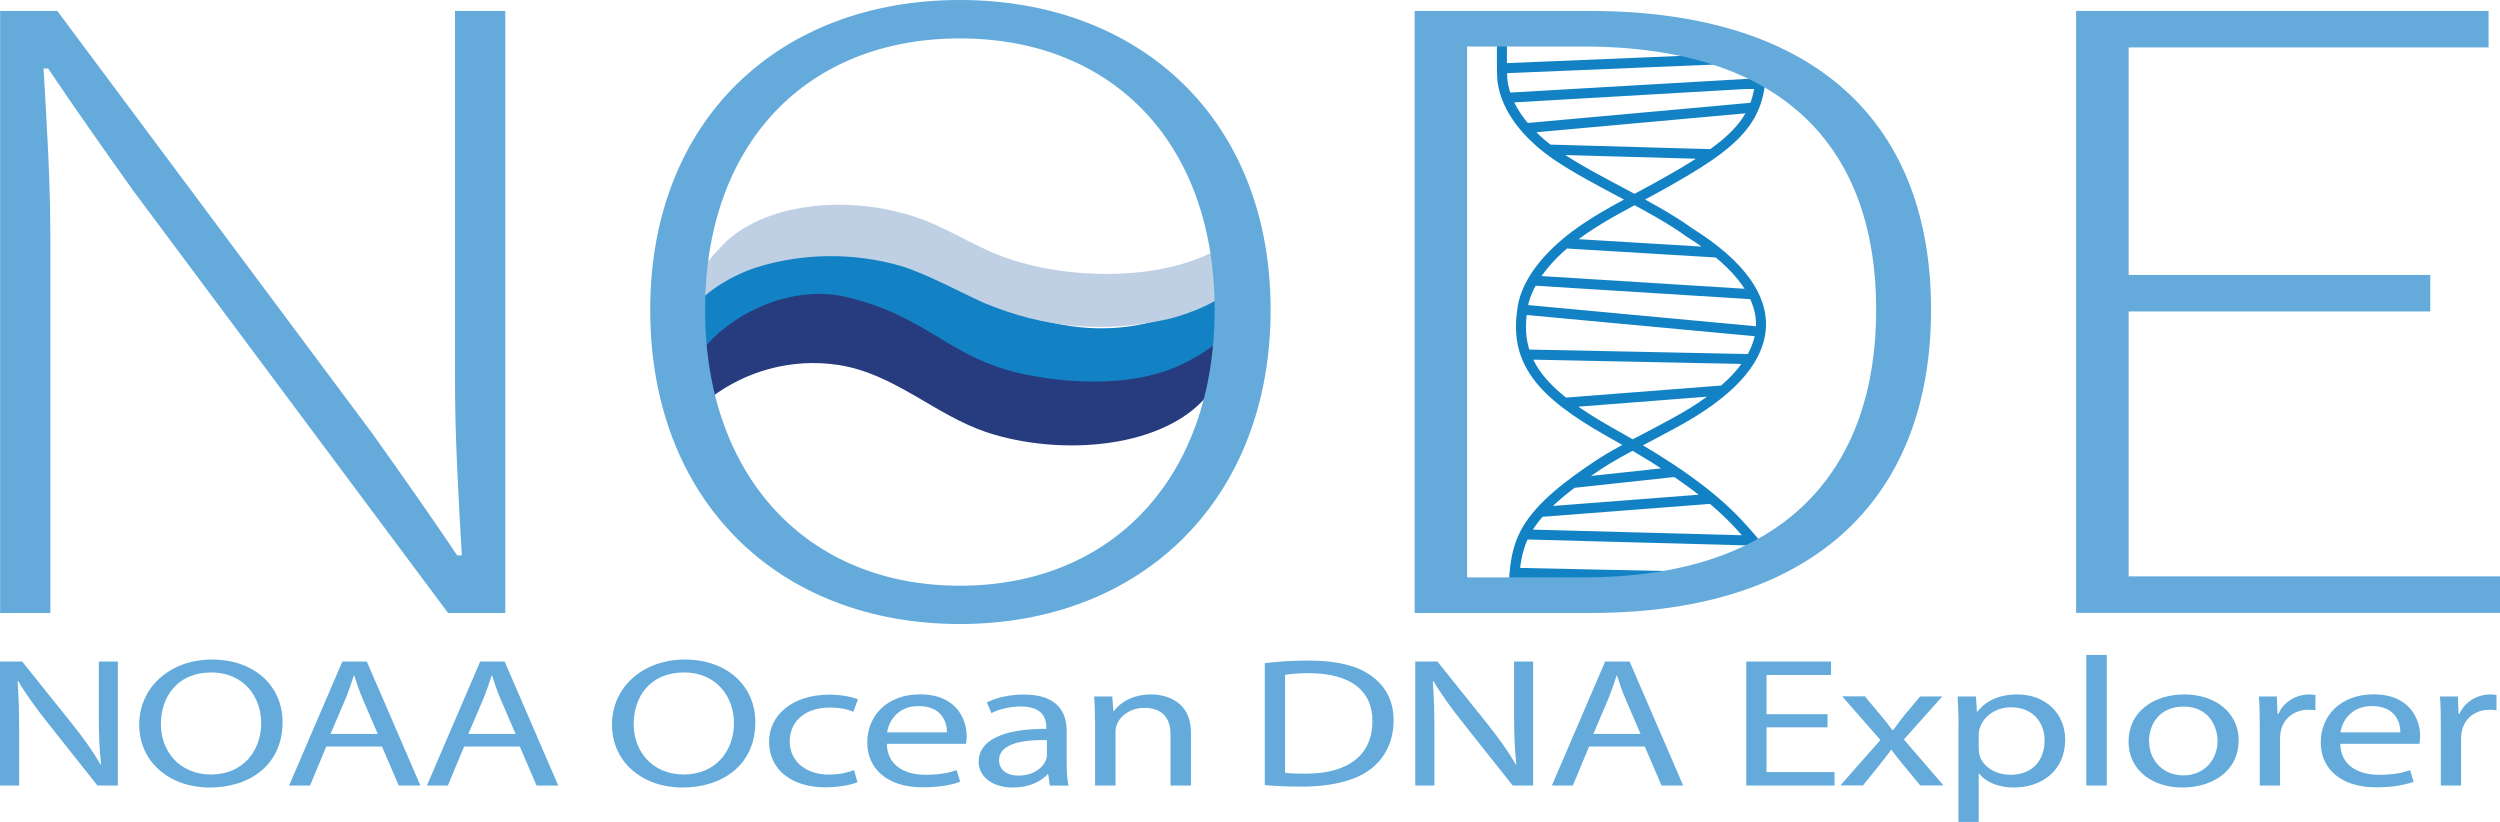
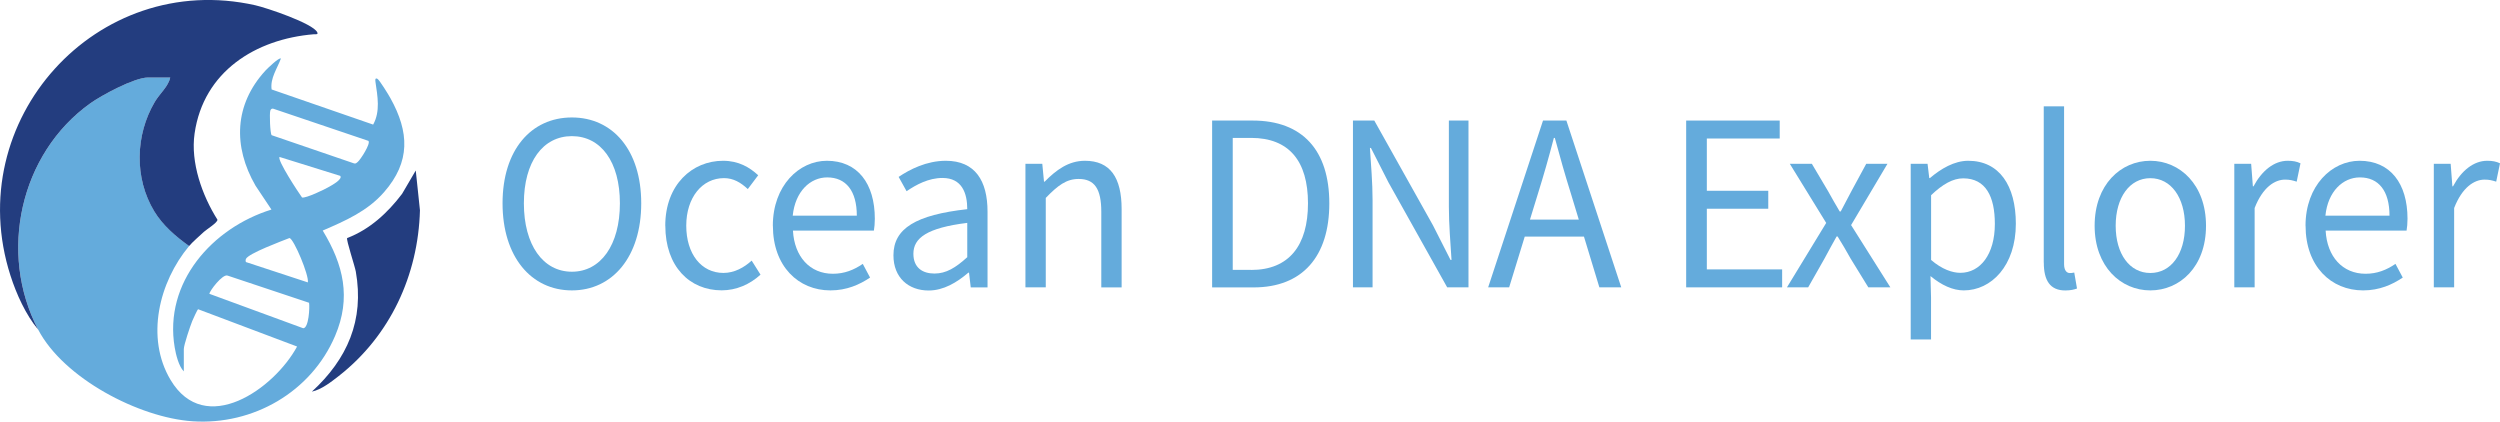
- <svg xmlns="http://www.w3.org/2000/svg" id="Layer_2" data-name="Layer 2" viewBox="0 0 249.23 81.94">
+ <svg xmlns="http://www.w3.org/2000/svg" id="Layer_2" data-name="Layer 2" viewBox="0 0 452.49 76.31">
  <defs>
    <style>
      .cls-1 {
-         fill: #bfd0e4;
+         fill: #64abdc;
      }

      .cls-2 {
-         fill: #263c7f;
-       }
- 
-       .cls-3 {
-         fill: none;
-         stroke: #1382c5;
-         stroke-miterlimit: 10;
-       }
- 
-       .cls-4 {
-         fill: #64abdc;
-       }
- 
-       .cls-5 {
-         fill: #1382c5;
+         fill: #233d7f;
      }
    </style>
  </defs>
  <g id="Layer_1-2" data-name="Layer 1">
    <g>
-       <path class="cls-5" d="M69,30.76c.86-2.5,4.14-6.11,6.66-7.34,4.56-2.23,9.62-2.17,14.22-.07,2.46,1.12,4.58,3.29,6.78,4.83.99.69,2.24,1.48,3.31,2.08,7.28,4.08,18.42,3.3,23.05-3.79.18,0,.18.55.2.67.04.2.06.39.08.59.1.82.18,2.01.08,2.82-.13,1.12-.8,2.34-1.47,3.27-4.25,6.73-14.73,7.38-21.94,4.6-6.41-2.47-10.86-9-18.39-8.91-5,.06-10.17,3.3-12.42,7.28" />
-       <path class="cls-1" d="M122.07,27.02c-.19-.37-.44-.66-.74-1-.09-.11-.14-.23-.25-.33-.14-.14-.21-.32-.45-.43-5.69,2.75-14.4,2.59-20.51.38-3.26-1.18-5.83-3.07-9.24-4.13-7.29-2.27-15.59-.97-19.25,3.37-1.48,1.43-2.29,3.29-2.53,4.94-.04.24-.09.81,0,1.05.86-1.6,3.85-3.44,6.37-4.23,4.56-1.43,9.71-1.47,14.32-.13,2.46.72,6.13,2.72,8.34,3.7,5.97,2.47,11.69,3.03,18.14,1.64,2.16-.46,6.03-2.04,6.36-3.23.14-.5-.36-1.2-.57-1.62Z" />
-       <path class="cls-2" d="M117.97,36.25c-4.43,2.22-10.75,2.14-15.94,1.04-7.43-1.58-9.4-5.67-17.51-7.65-5.27-1.29-10.98,1.29-14.02,4.69-.58.65-1.18,1.22-1.06,2,.08.48.38.95.57,1.41.08.2.15.36.25.55.04.07.08.12.08.12.2.38.28.81.61,1.17,3.34-2.52,7.9-3.93,12.67-3.19,5.54.86,9.62,4.99,14.71,6.69,7.4,2.47,18.09,1.68,22.35-4.05.93-1.26,1.95-2.93,2.53-4.3.71-1.65.62-3.27.56-4.88,0,0,.85,3.08-5.8,6.41Z" />
-       <path class="cls-3" d="M149.73,3.36c.02,1.06-.05,3.68.06,4.74.37,2.74,2.41,5.36,5.49,7.45,3.96,2.67,9.33,4.87,13.18,7.65,10.11,6.35,9.27,13.13-1.56,18.97-2.48,1.38-5.16,2.63-7.46,4.11-2.97,1.98-5.84,4.12-7.26,6.61-1.32,2.33-1.22,4.8-1.34,7.22M175.42,4.91c.72,6.85-1.88,9.15-10.31,13.81-2.77,1.53-5.72,2.98-8.07,4.75-2.9,2.18-5.08,4.89-5.31,7.67-.78,5.67,2.95,8.75,9.85,12.55,4.54,2.57,8.79,5.36,11.79,8.61,2.11,2.34,2.6,2.75,2.55,5.33M149.62,6.82l25.69-1.07M175.54,8.37h-1.5s-23.83,1.38-23.83,1.38M152.09,12.78l22.75-2.06M154.39,14.91l16.26.46M155.96,24.26l15.28.92M152.7,27.96l22.07,1.38M151.76,30.86l23.32,2.17M174.52,35.8l-22.42-.46M171.77,38.92l-15.81,1.23M156.76,48.15l10.47-1.13M153.52,51.04l17.13-1.32M174.77,53.89l-23.01-.62M151.17,57.11l23.91.51" />
-       <g>
-         <path class="cls-4" d="M0,78.31v-12.36h2.21l5.01,6.25c1.16,1.45,2.07,2.75,2.81,4.02l.05-.02c-.19-1.65-.23-3.15-.23-5.08v-5.17h1.9v12.36h-2.04l-4.97-6.27c-1.09-1.38-2.14-2.79-2.92-4.13l-.07.02c.12,1.56.16,3.04.16,5.1v5.28H0Z" />
-         <path class="cls-4" d="M28.17,72c0,4.25-3.27,6.51-7.26,6.51s-7.03-2.53-7.03-6.27,3.09-6.49,7.26-6.49,7.03,2.59,7.03,6.25ZM16.04,72.2c0,2.64,1.81,5.01,4.99,5.01s5.01-2.33,5.01-5.14c0-2.46-1.62-5.03-4.99-5.03s-5.01,2.44-5.01,5.15Z" />
-         <path class="cls-4" d="M32.53,74.42l-1.62,3.89h-2.09l5.31-12.36h2.44l5.34,12.36h-2.16l-1.67-3.89h-5.55ZM37.66,73.17l-1.53-3.56c-.35-.81-.58-1.54-.81-2.26h-.05c-.23.73-.49,1.49-.79,2.24l-1.53,3.58h4.71Z" />
-         <path class="cls-4" d="M46.27,74.42l-1.62,3.89h-2.09l5.31-12.36h2.44l5.34,12.36h-2.16l-1.67-3.89h-5.55ZM51.4,73.17l-1.53-3.56c-.35-.81-.58-1.54-.81-2.26h-.05c-.23.73-.49,1.49-.79,2.24l-1.53,3.58h4.71Z" />
-         <path class="cls-4" d="M75.3,72c0,4.25-3.27,6.51-7.26,6.51s-7.03-2.53-7.03-6.27,3.09-6.49,7.26-6.49,7.03,2.59,7.03,6.25ZM63.17,72.2c0,2.64,1.81,5.01,4.99,5.01s5.01-2.33,5.01-5.14c0-2.46-1.62-5.03-4.99-5.03s-5.01,2.44-5.01,5.15Z" />
-         <path class="cls-4" d="M85.49,77.98c-.53.22-1.72.51-3.23.51-3.39,0-5.59-1.82-5.59-4.53s2.37-4.71,6.03-4.71c1.21,0,2.27.24,2.83.46l-.46,1.25c-.49-.22-1.25-.42-2.37-.42-2.58,0-3.97,1.5-3.97,3.36,0,2.05,1.67,3.32,3.9,3.32,1.16,0,1.93-.24,2.51-.44l.35,1.21Z" />
-         <path class="cls-4" d="M88.41,74.16c.05,2.18,1.81,3.08,3.85,3.08,1.46,0,2.34-.2,3.11-.46l.35,1.16c-.72.26-1.95.55-3.74.55-3.46,0-5.52-1.8-5.52-4.48s2-4.79,5.27-4.79c3.67,0,4.64,2.55,4.64,4.18,0,.33-.05.59-.07.75h-7.89ZM94.4,73.01c.02-1.03-.53-2.62-2.83-2.62-2.07,0-2.97,1.5-3.13,2.62h5.96Z" />
-         <path class="cls-4" d="M104.66,78.31l-.16-1.12h-.07c-.63.7-1.83,1.32-3.44,1.32-2.27,0-3.43-1.27-3.43-2.55,0-2.15,2.41-3.32,6.75-3.3v-.18c0-.73-.26-2.05-2.55-2.05-1.04,0-2.14.26-2.92.66l-.46-1.06c.93-.48,2.27-.79,3.69-.79,3.43,0,4.27,1.85,4.27,3.63v3.32c0,.77.05,1.52.19,2.13h-1.86ZM104.36,73.78c-2.23-.04-4.76.28-4.76,2,0,1.05.88,1.54,1.93,1.54,1.46,0,2.39-.73,2.72-1.49.07-.17.12-.35.12-.51v-1.54Z" />
-         <path class="cls-4" d="M109.16,71.83c0-.92-.02-1.67-.09-2.4h1.81l.12,1.47h.05c.56-.84,1.86-1.67,3.71-1.67,1.55,0,3.97.73,3.97,3.78v5.3h-2.04v-5.12c0-1.43-.67-2.62-2.6-2.62-1.35,0-2.39.75-2.74,1.65-.09.2-.14.48-.14.75v5.34h-2.04v-6.47Z" />
-         <path class="cls-4" d="M126.1,66.11c1.23-.15,2.69-.26,4.29-.26,2.9,0,4.97.53,6.34,1.54,1.39,1.01,2.2,2.44,2.2,4.44s-.79,3.67-2.25,4.81c-1.46,1.16-3.88,1.78-6.92,1.78-1.44,0-2.65-.06-3.67-.15v-12.16ZM128.12,77.04c.51.07,1.25.09,2.04.09,4.32,0,6.66-1.91,6.66-5.25.02-2.92-2.07-4.77-6.34-4.77-1.04,0-1.83.07-2.37.17v9.76Z" />
-         <path class="cls-4" d="M141.09,78.31v-12.36h2.21l5.01,6.25c1.16,1.45,2.07,2.75,2.81,4.02l.05-.02c-.19-1.65-.23-3.15-.23-5.08v-5.17h1.9v12.36h-2.04l-4.97-6.27c-1.09-1.38-2.14-2.79-2.92-4.13l-.07.02c.12,1.56.16,3.04.16,5.1v5.28h-1.9Z" />
-         <path class="cls-4" d="M158.42,74.42l-1.62,3.89h-2.09l5.31-12.36h2.44l5.34,12.36h-2.16l-1.67-3.89h-5.55ZM163.55,73.17l-1.53-3.56c-.35-.81-.58-1.54-.81-2.26h-.05c-.23.73-.49,1.49-.79,2.24l-1.53,3.58h4.71Z" />
-         <path class="cls-4" d="M182.19,72.51h-6.08v4.46h6.78v1.34h-8.8v-12.36h8.45v1.34h-6.43v3.91h6.08v1.32Z" />
-         <path class="cls-4" d="M185.92,69.43l1.6,1.91c.42.5.77.95,1.14,1.45h.07c.37-.53.74-.99,1.11-1.47l1.58-1.89h2.21l-3.83,4.29,3.95,4.58h-2.32l-1.65-2c-.44-.51-.81-1.01-1.21-1.54h-.05c-.37.53-.77,1.01-1.18,1.54l-1.62,2h-2.25l3.99-4.53-3.81-4.35h2.27Z" />
-         <path class="cls-4" d="M195.25,72.33c0-1.14-.05-2.05-.09-2.9h1.83l.09,1.52h.05c.84-1.08,2.16-1.72,3.99-1.72,2.72,0,4.76,1.82,4.76,4.51,0,3.19-2.46,4.77-5.11,4.77-1.49,0-2.79-.51-3.46-1.39h-.05v4.82h-2.02v-9.61ZM197.27,74.69c0,.24.05.46.09.66.37,1.12,1.6,1.89,3.06,1.89,2.16,0,3.41-1.39,3.41-3.43,0-1.78-1.18-3.3-3.34-3.3-1.39,0-2.69.79-3.09,2-.07.2-.14.44-.14.66v1.52Z" />
-         <path class="cls-4" d="M207.99,65.29h2.04v13.02h-2.04v-13.02Z" />
-         <path class="cls-4" d="M223.17,73.8c0,3.28-2.88,4.71-5.59,4.71-3.04,0-5.38-1.76-5.38-4.57,0-2.97,2.46-4.71,5.57-4.71s5.41,1.85,5.41,4.57ZM214.25,73.89c0,1.94,1.42,3.41,3.41,3.41s3.41-1.45,3.41-3.45c0-1.5-.95-3.41-3.37-3.41s-3.46,1.76-3.46,3.45Z" />
-         <path class="cls-4" d="M225.28,72.2c0-1.05-.02-1.94-.09-2.77h1.79l.07,1.74h.09c.51-1.19,1.74-1.94,3.11-1.94.23,0,.4.02.58.06v1.52c-.21-.04-.42-.05-.7-.05-1.44,0-2.46.86-2.74,2.07-.05.22-.09.48-.09.75v4.73h-2.02v-6.11Z" />
-         <path class="cls-4" d="M233.31,74.16c.05,2.18,1.81,3.08,3.85,3.08,1.46,0,2.34-.2,3.11-.46l.35,1.16c-.72.26-1.95.55-3.74.55-3.46,0-5.52-1.8-5.52-4.48s2-4.79,5.27-4.79c3.67,0,4.64,2.55,4.64,4.18,0,.33-.05.59-.07.75h-7.89ZM239.29,73.01c.02-1.03-.53-2.62-2.83-2.62-2.07,0-2.97,1.5-3.13,2.62h5.96Z" />
-         <path class="cls-4" d="M243.33,72.2c0-1.05-.02-1.94-.09-2.77h1.79l.07,1.74h.09c.51-1.19,1.74-1.94,3.11-1.94.23,0,.4.02.58.06v1.52c-.21-.04-.42-.05-.7-.05-1.44,0-2.46.86-2.74,2.07-.05.22-.09.48-.09.75v4.73h-2.02v-6.11Z" />
-       </g>
-       <g>
-         <path class="cls-4" d="M.01,1.09h5.7l31.44,42.17c2.85,4.01,5.81,8.2,8.43,12.11h.46c-.34-5.92-.68-11.66-.68-17.49V1.09h5.01v60.02h-5.7L13.23,18.94c-2.85-4.01-5.81-8.2-8.43-12.11h-.46c.34,5.74.68,11.2.68,17.03v37.25H.01V1.09Z" />
-         <path class="cls-4" d="M64.82,30.88c0-18.94,12.87-30.88,30.87-30.88s30.98,11.93,30.98,30.88-12.87,31.33-30.98,31.33-30.87-12.3-30.87-31.33ZM121.09,30.88c0-16.58-10.14-27.05-25.4-27.05s-25.4,10.47-25.4,27.05,10.14,27.51,25.4,27.51,25.4-10.84,25.4-27.51Z" />
-         <path class="cls-4" d="M141.02,1.09h17.43c23.12,0,34.06,11.66,34.06,29.78s-10.94,30.24-33.94,30.24h-17.54V1.09ZM157.88,57.56c20.39,0,29.16-11.02,29.16-26.69s-8.77-26.23-29.16-26.23h-11.62v52.92h11.62Z" />
-         <path class="cls-4" d="M206.97,1.09h41.12v3.64h-35.88v22.68h30.07v3.64h-30.07v26.41h37.02v3.64h-42.26V1.09Z" />
-       </g>
+       <path class="cls-1" d="M34.24,44.52c-5.46,6.52-7.93,16.6-3.37,24.24,6.25,10.47,18.76,1.62,22.9-6.04l-17.91-6.75c-.12.02-.94,1.83-1.07,2.15-.36.9-1.52,4.31-1.52,5.07v4.03c-.92-.92-1.43-3.03-1.65-4.33-2-11.78,6.82-21.65,17.51-24.96l-2.88-4.32c-4.1-7.1-3.86-14.66,1.78-20.82.28-.31,2.52-2.49,2.81-2.19-.66,1.81-1.96,3.55-1.68,5.59l18.38,6.36c1.33-2.4.79-5.13.42-7.71-.04-.29-.11-.81.34-.58.37.18,2.05,2.93,2.36,3.5,3.42,6.14,3.66,11.52-1.14,17.01-3.02,3.46-6.99,5.18-11.11,6.96,3.77,6.2,5.19,12.17,2.24,19.07-4.33,10.15-14.84,16.18-25.79,15.45-9.7-.65-23.35-7.79-27.95-16.59C-.35,45.78,3.62,27.79,16.34,18.7c2.09-1.49,8.02-4.68,10.45-4.68h4.03c-.34,1.63-1.9,2.9-2.79,4.41-3.54,6-3.75,13.81-.09,19.82,1.56,2.56,3.89,4.55,6.3,6.27ZM66.69,25.5l-17.25-5.83c-.26-.07-.45.13-.52.37-.16.53-.04,4.11.25,4.43l14.84,5.08c.36.15.5-.05.75-.25.49-.41,2.36-3.3,1.93-3.79ZM61.58,31.83l-10.98-3.42c-.49.52,3.44,6.47,4.07,7.34.74.15,4.07-1.45,4.88-1.93.49-.28,2.53-1.39,2.03-1.99ZM55.72,51.11c.24-1.27-2.53-7.85-3.32-8.03-1.27.5-7.47,2.8-7.89,3.79-.06.15-.13.59.12.6l11.08,3.64ZM55.94,54.8l-14.75-4.92c-.9-.35-3.28,2.8-3.29,3.3l16.98,6.23c1.01-.01,1.2-3.81,1.06-4.62Z" />
+       <path class="cls-2" d="M6.9,59.65c-2.23-2.66-3.94-6.45-5-9.76C-7.13,21.81,17.48-5.49,46.2.95c2.01.45,10.4,3.26,11.22,4.89.24.48-.37.34-.61.36-10.54.86-19.98,6.75-21.59,17.96-.76,5.27,1.37,11.22,4.14,15.61,0,.55-1.94,1.72-2.45,2.19-.73.68-2.1,1.87-2.68,2.57-2.41-1.72-4.74-3.71-6.3-6.27-3.65-6.01-3.45-13.83.09-19.82.89-1.51,2.45-2.78,2.79-4.41h-4.03c-2.44,0-8.36,3.19-10.45,4.68C3.62,27.79-.35,45.78,6.9,59.65Z" />
+       <path class="cls-2" d="M56.45,70.88c6.41-5.88,9.51-12.92,7.95-21.73-.16-.93-1.77-5.78-1.57-6.06,4.1-1.57,7.33-4.56,9.94-8l2.48-4.23.76,7.2c-.32,11.77-5.42,22.74-14.69,29.99-1.37,1.07-3.16,2.47-4.86,2.83Z" />
+     </g>
+     <g>
+       <path class="cls-1" d="M90.96,36.8c0-9.67,5.18-15.54,12.55-15.54s12.55,5.89,12.55,15.54-5.18,15.76-12.55,15.76-12.55-6.09-12.55-15.76ZM112.2,36.8c0-7.52-3.45-12.16-8.69-12.16s-8.69,4.64-8.69,12.16,3.45,12.38,8.69,12.38,8.69-4.86,8.69-12.38Z" />
+       <path class="cls-1" d="M120.41,40.86c0-7.46,4.9-11.76,10.46-11.76,2.85,0,4.83,1.21,6.36,2.62l-1.88,2.5c-1.27-1.18-2.6-1.98-4.31-1.98-3.94,0-6.83,3.49-6.83,8.61s2.73,8.55,6.73,8.55c1.99,0,3.75-.99,5.11-2.23l1.6,2.54c-1.95,1.79-4.42,2.84-7.03,2.84-5.79,0-10.2-4.3-10.2-11.7Z" />
+       <path class="cls-1" d="M139.88,40.86c0-7.28,4.77-11.76,9.78-11.76,5.55,0,8.68,4.1,8.68,10.49,0,.8-.07,1.6-.17,2.15h-14.65c.26,4.74,3.08,7.81,7.23,7.81,2.09,0,3.8-.69,5.41-1.79l1.32,2.48c-1.91,1.28-4.22,2.32-7.18,2.32-5.8,0-10.41-4.36-10.41-11.7ZM155.08,39.03c0-4.48-1.96-6.92-5.36-6.92-3.06,0-5.79,2.52-6.24,6.92h11.6Z" />
+       <path class="cls-1" d="M161.71,46.2c0-4.87,4.09-7.31,13.36-8.34,0-2.88-.94-5.65-4.49-5.65-2.52,0-4.78,1.23-6.49,2.4l-1.44-2.59c2-1.35,5.05-2.92,8.54-2.92,5.31,0,7.55,3.63,7.55,9.2v13.72h-3.04l-.31-2.67h-.12c-2.07,1.77-4.49,3.23-7.19,3.23-3.64,0-6.37-2.32-6.37-6.36ZM175.07,46.55v-6.21c-7.29.9-9.75,2.74-9.75,5.59,0,2.54,1.68,3.58,3.81,3.58s3.83-1.05,5.94-2.96Z" />
+       <path class="cls-1" d="M185.61,29.65h3.04l.31,3.23h.12c2.07-2.1,4.31-3.78,7.29-3.78,4.58,0,6.64,3.04,6.64,8.75v14.17h-3.68v-13.68c0-4.17-1.23-5.95-4.1-5.95-2.22,0-3.76,1.17-5.95,3.43v16.19h-3.68v-22.36Z" />
+       <path class="cls-1" d="M219.38,21.82h7.35c9.03,0,13.87,5.4,13.87,14.99s-4.84,15.21-13.7,15.21h-7.51v-30.19ZM226.45,48.86c6.86,0,10.29-4.42,10.29-12.06s-3.42-11.84-10.29-11.84h-3.33v23.89h3.33Z" />
+       <path class="cls-1" d="M244.88,21.82h3.86l10.63,18.98,3.17,6.25h.18c-.19-3.05-.48-6.45-.48-9.61v-15.63h3.55v30.19h-3.86l-10.63-19-3.17-6.23h-.18c.19,3.05.48,6.27.48,9.43v15.8h-3.55v-30.19Z" />
+       <path class="cls-1" d="M279.29,21.82h4.22l9.93,30.19h-3.96l-5.12-16.86c-1.06-3.38-2-6.69-2.94-10.18h-.18c-.91,3.5-1.85,6.8-2.91,10.18l-5.18,16.86h-3.8l9.93-30.19ZM274.58,39.75h13.52v3.07h-13.52v-3.07Z" />
+       <path class="cls-1" d="M305.2,21.82h16.92v3.25h-13.19v9.46h11.12v3.25h-11.12v10.98h13.63v3.25h-17.37v-30.19Z" />
+       <path class="cls-1" d="M330.53,40.34l-6.58-10.69h3.99l2.91,4.91c.67,1.23,1.41,2.49,2.13,3.72h.18c.66-1.23,1.31-2.49,1.96-3.72l2.66-4.91h3.84l-6.58,11.09,7.11,11.27h-3.99l-3.2-5.2c-.76-1.35-1.55-2.73-2.36-4.01h-.18c-.75,1.29-1.45,2.65-2.2,4.01l-2.95,5.2h-3.84l7.11-11.67Z" />
+       <path class="cls-1" d="M345.84,29.65h3.04l.31,2.58h.12c1.97-1.68,4.41-3.13,6.93-3.13,5.62,0,8.62,4.48,8.62,11.39,0,7.62-4.45,12.07-9.42,12.07-1.99,0-4.03-.94-6.03-2.59l.1,3.9v7.57h-3.68v-31.8ZM361.06,40.52c0-4.94-1.64-8.24-5.73-8.24-1.84,0-3.7,1.04-5.81,3.05v11.72c1.97,1.7,3.86,2.33,5.29,2.33,3.6,0,6.25-3.33,6.25-8.85Z" />
+       <path class="cls-1" d="M369.91,47.52v-28.28h3.68v28.56c0,1.16.49,1.62,1.03,1.62.21,0,.39,0,.81-.09l.5,2.89c-.52.19-1.15.35-2.12.35-2.76,0-3.89-1.81-3.89-5.04Z" />
+       <path class="cls-1" d="M379.12,40.86c0-7.46,4.75-11.76,10.08-11.76s10.08,4.3,10.08,11.76-4.75,11.7-10.08,11.7-10.08-4.3-10.08-11.7ZM395.47,40.86c0-5.12-2.53-8.61-6.27-8.61s-6.27,3.49-6.27,8.61,2.53,8.55,6.27,8.55,6.27-3.43,6.27-8.55Z" />
+       <path class="cls-1" d="M404.41,29.65h3.04l.31,4.07h.12c1.51-2.84,3.74-4.62,6.18-4.62.96,0,1.64.13,2.32.46l-.69,3.32c-.75-.24-1.24-.37-2.11-.37-1.84,0-4.03,1.36-5.5,5.14v14.36h-3.68v-22.36Z" />
+       <path class="cls-1" d="M417.29,40.86c0-7.28,4.77-11.76,9.78-11.76,5.55,0,8.68,4.1,8.68,10.49,0,.8-.07,1.6-.17,2.15h-14.65c.26,4.74,3.08,7.81,7.23,7.81,2.09,0,3.8-.69,5.41-1.79l1.32,2.48c-1.91,1.28-4.22,2.32-7.18,2.32-5.8,0-10.41-4.36-10.41-11.7ZM432.49,39.03c0-4.48-1.96-6.92-5.36-6.92-3.06,0-5.79,2.52-6.24,6.92h11.6Z" />
+       <path class="cls-1" d="M440.52,29.65h3.04l.31,4.07h.12c1.51-2.84,3.74-4.62,6.18-4.62.96,0,1.64.13,2.32.46l-.69,3.32c-.75-.24-1.24-.37-2.11-.37-1.84,0-4.03,1.36-5.5,5.14v14.36h-3.68v-22.36Z" />
    </g>
  </g>
</svg>
